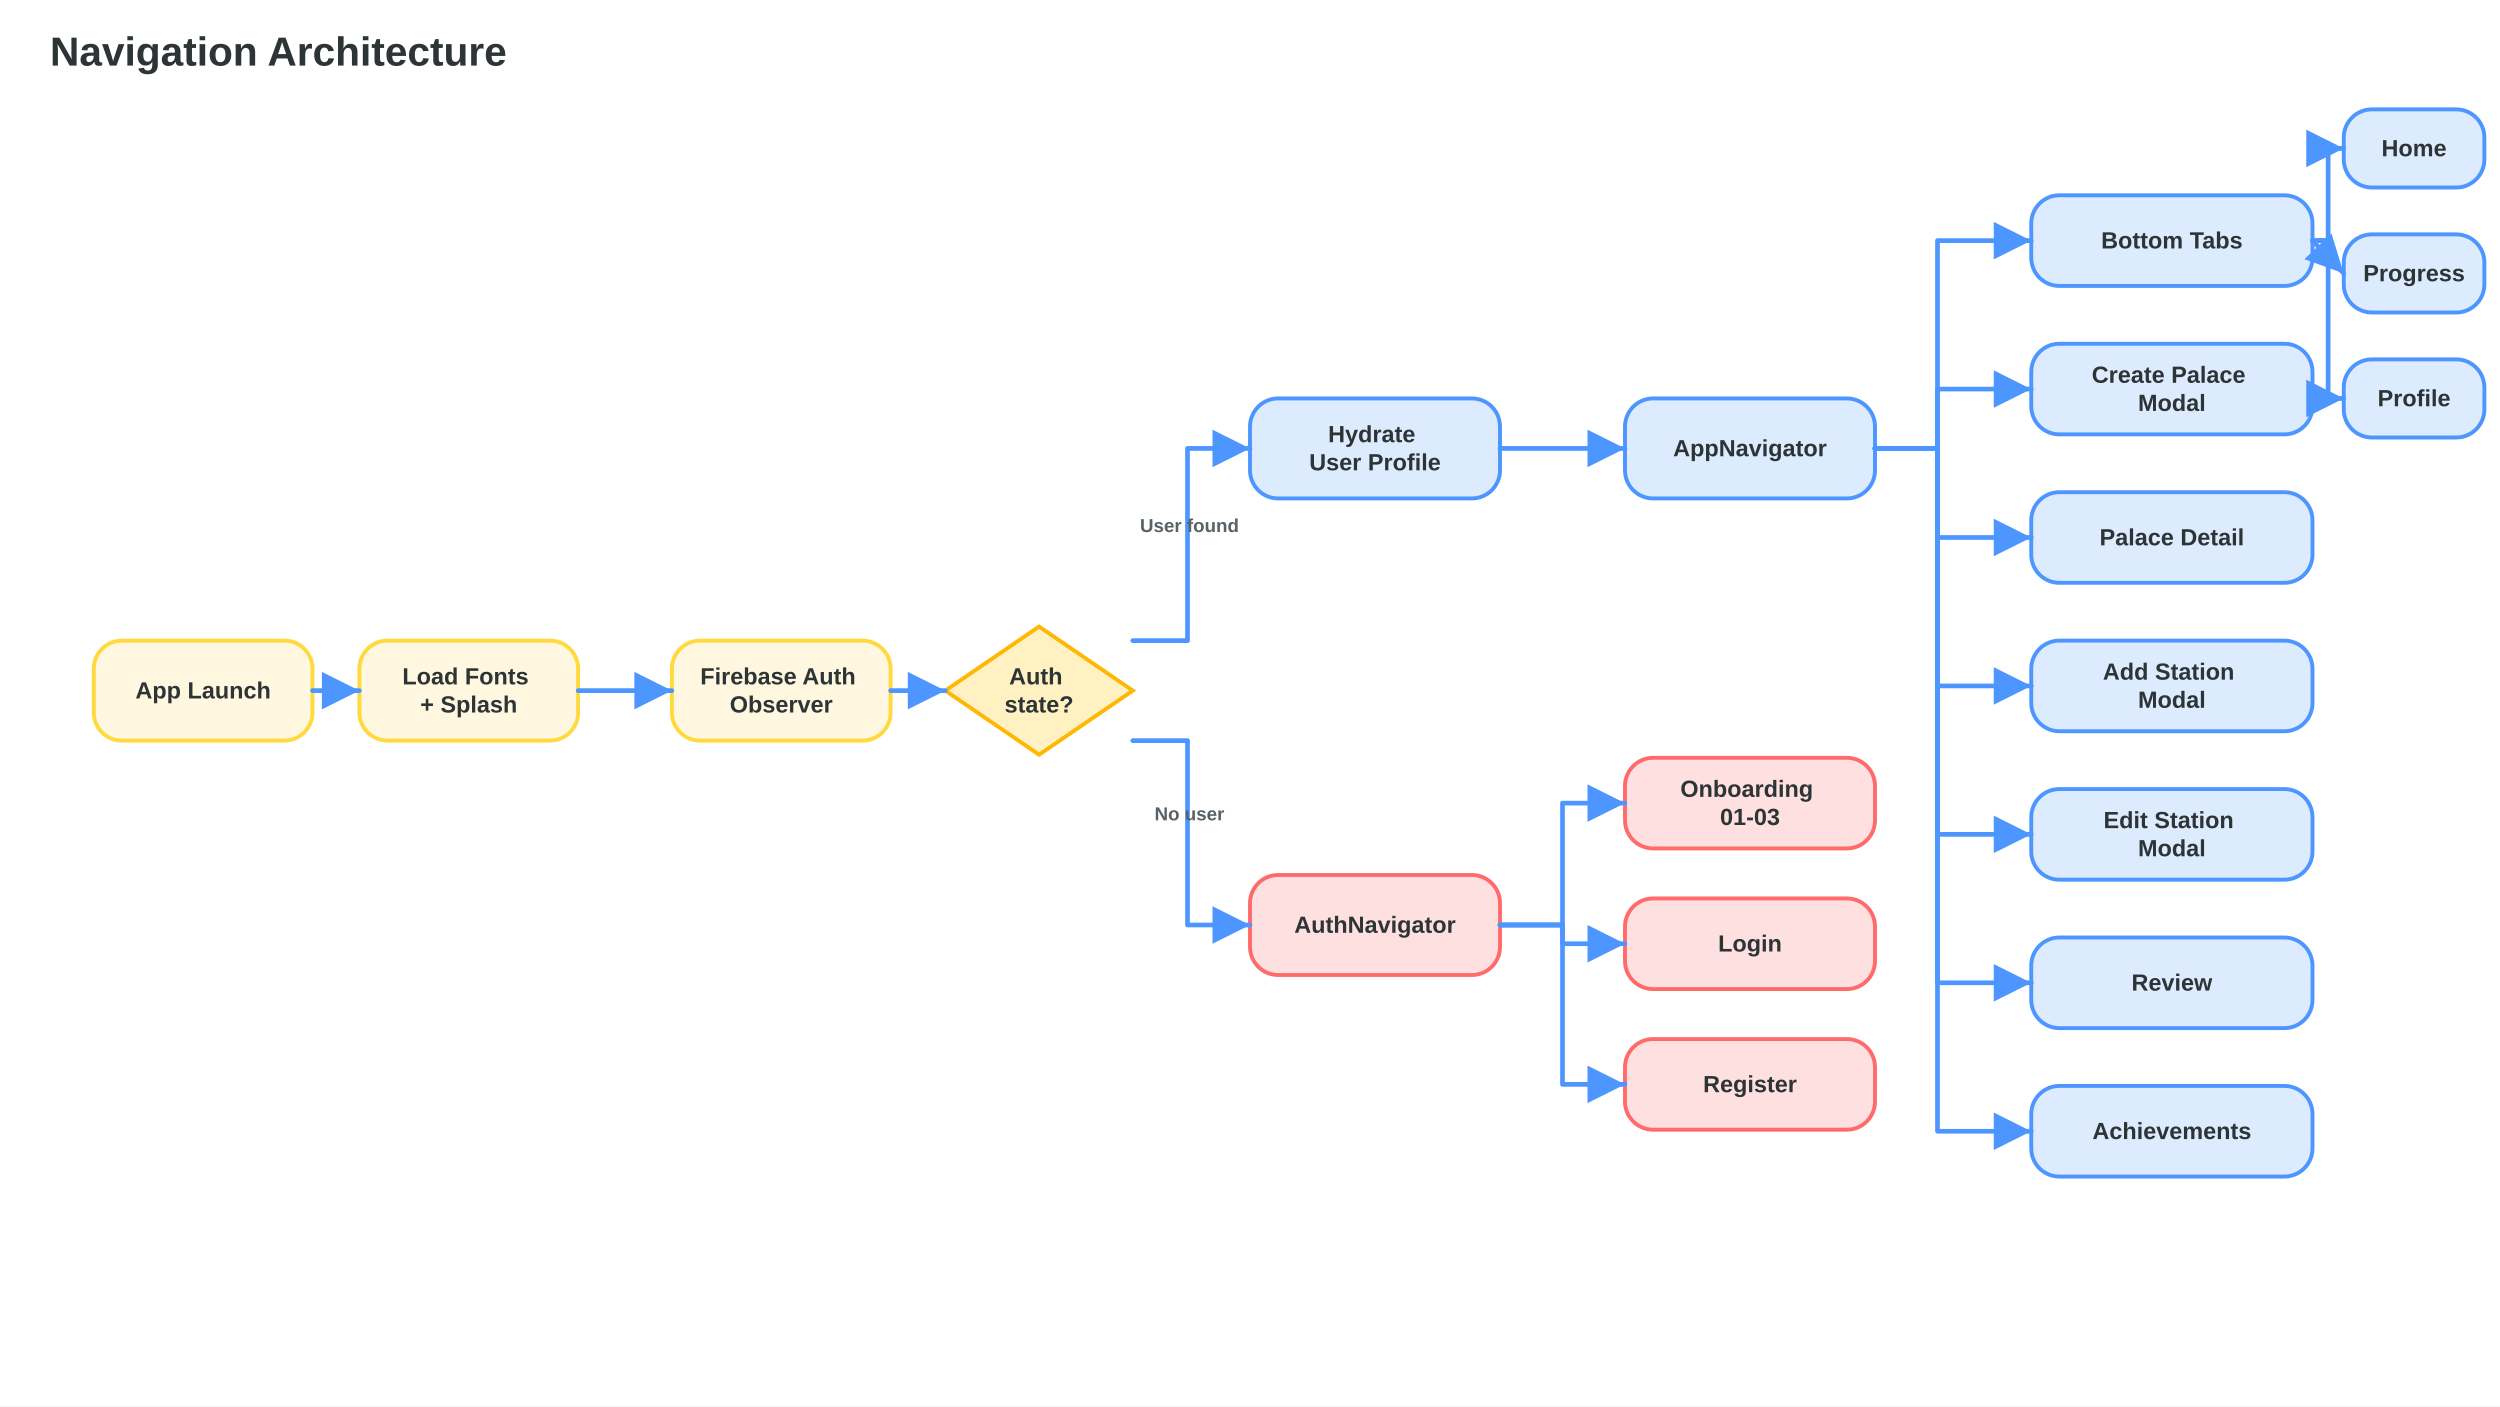
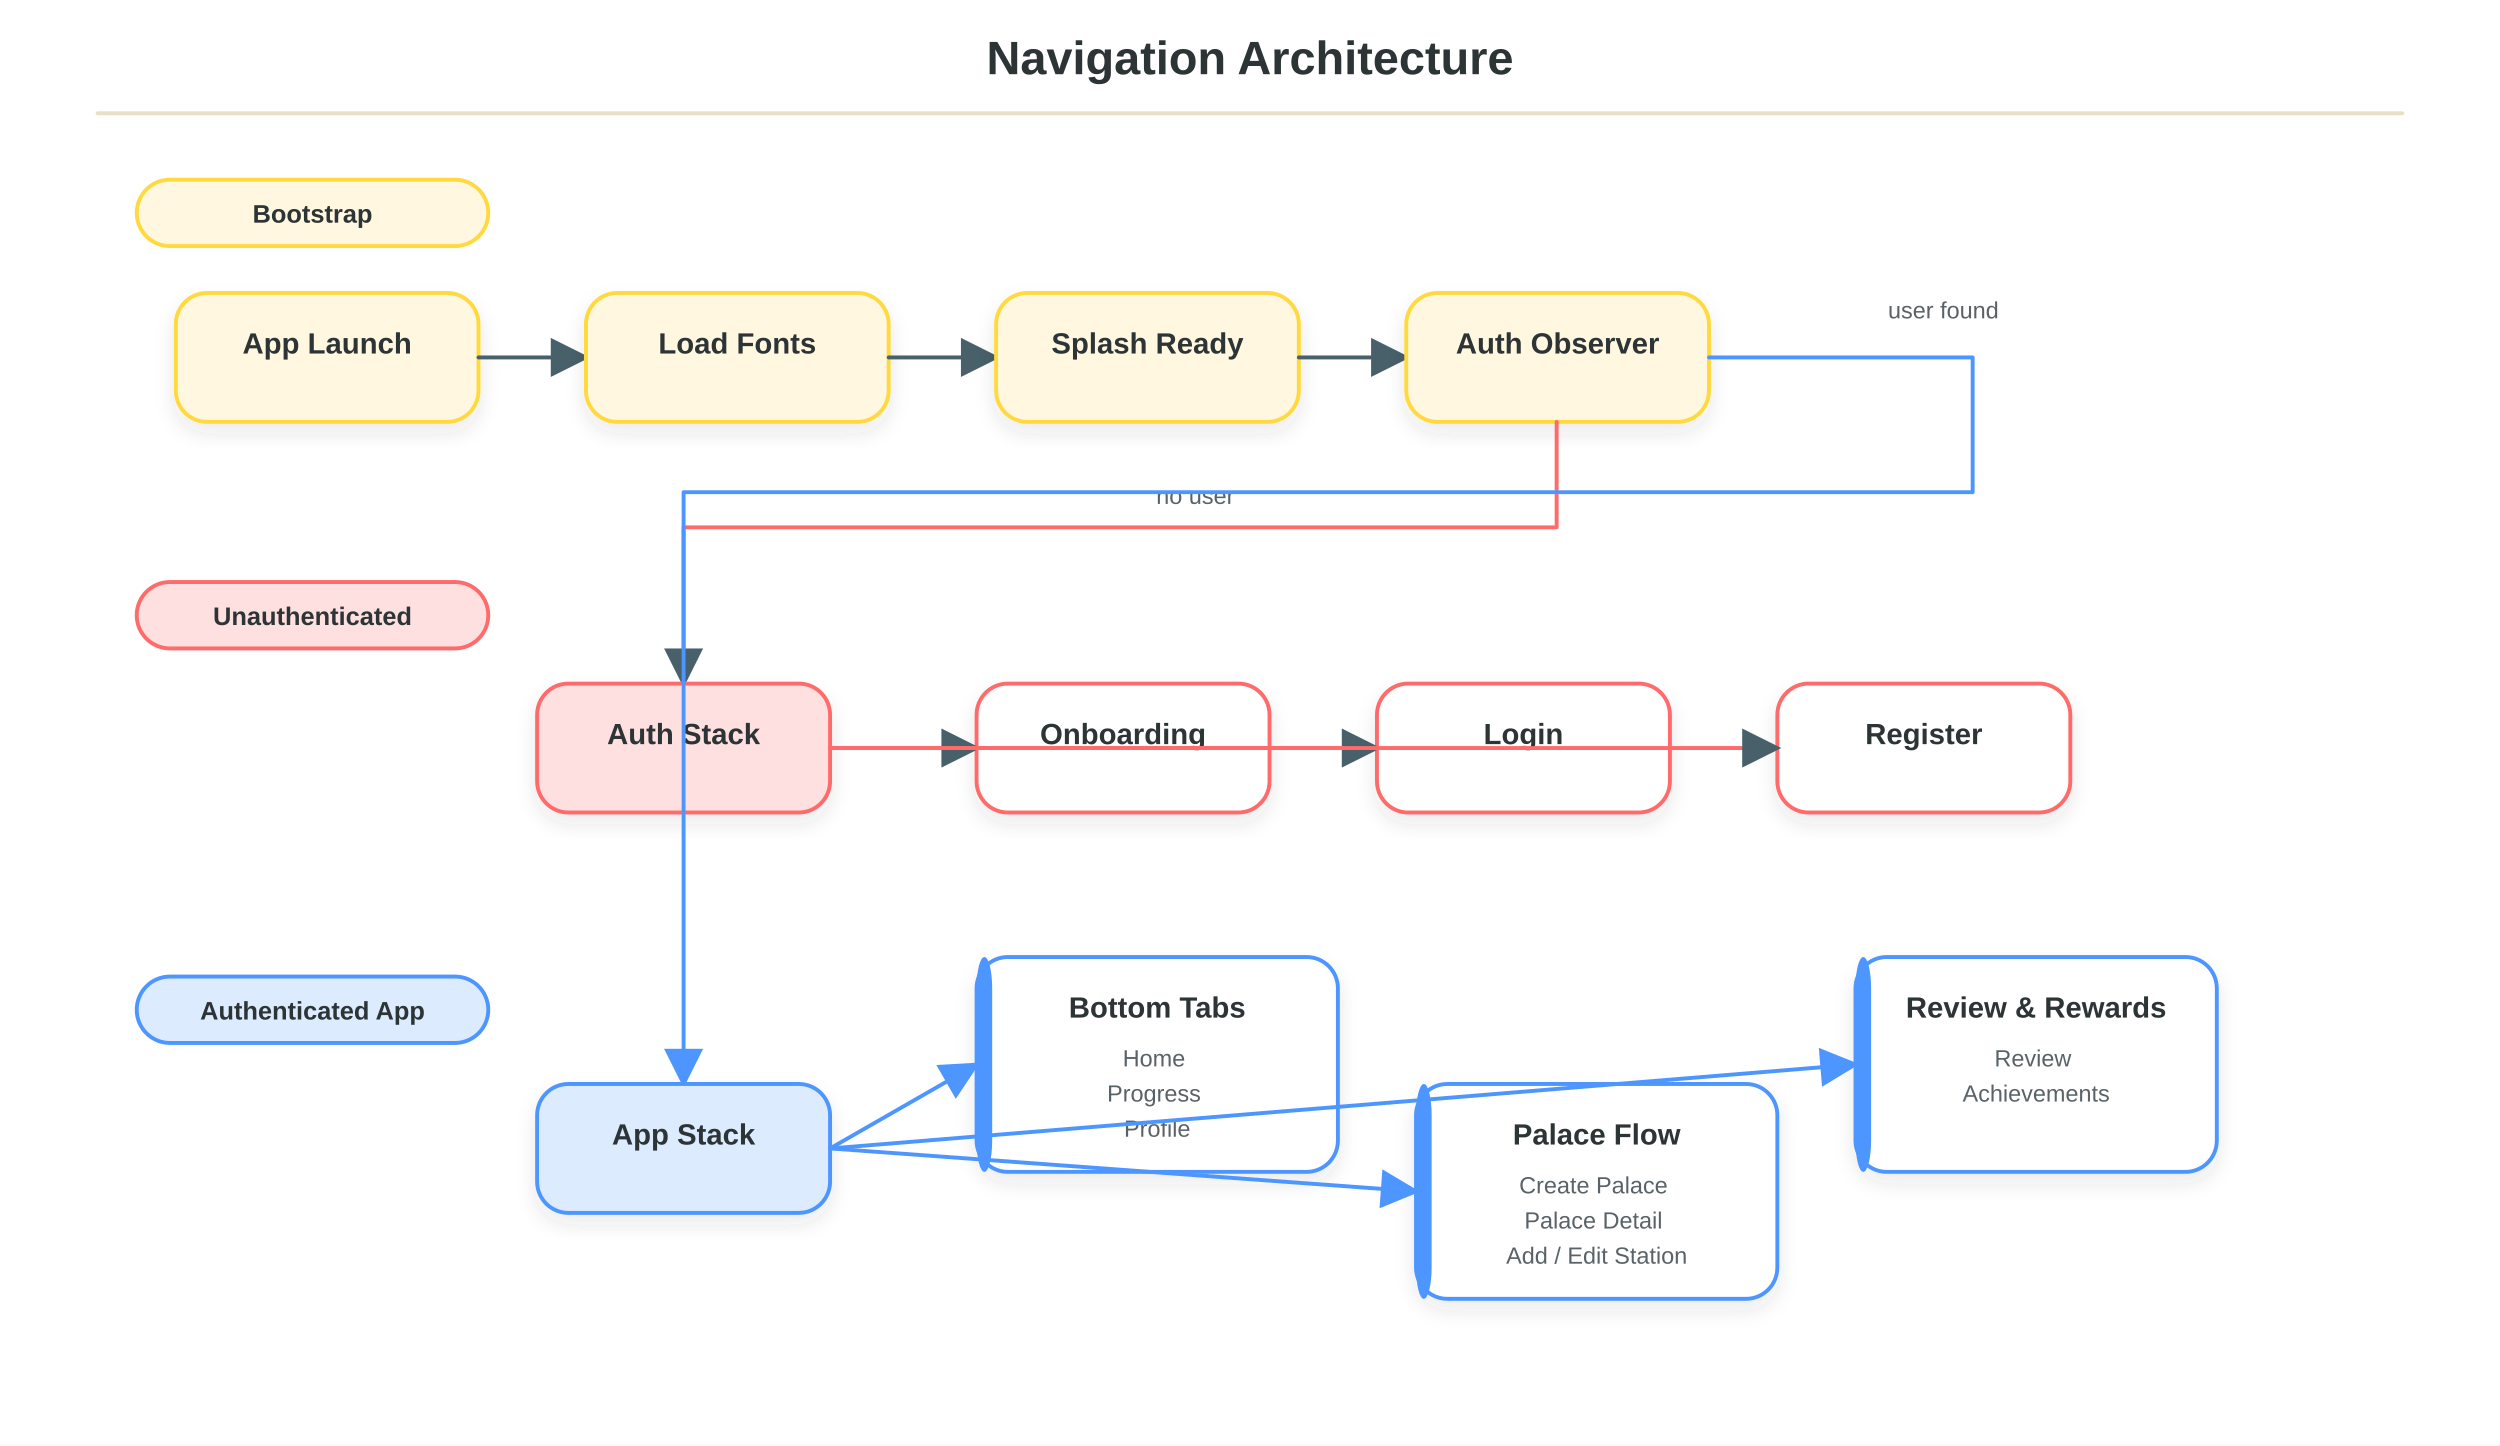
- <svg xmlns="http://www.w3.org/2000/svg" width="1600" height="900" viewBox="0 0 1600 900" role="img" aria-label="Navigation Architecture">
+ <svg xmlns="http://www.w3.org/2000/svg" width="1280" height="740" viewBox="0 0 1280 740" role="img" aria-labelledby="title desc">
  <defs>
    <marker id="arrow" markerWidth="12" markerHeight="12" refX="10" refY="6" orient="auto" markerUnits="strokeWidth">
-       <path d="M2,2 L10,6 L2,10 Z" fill="#4D96FF" />
+       <path d="M 1 1 L 11 6 L 1 11 z" fill="#48606A" />
    </marker>
-     <style>
-     .title { font: 700 26px Arial, Helvetica, sans-serif; fill: #2D3436; }
-     .panel-title { font: 700 18px Arial, Helvetica, sans-serif; fill: #2D3436; }
-     .box-text { font: 600 15px Arial, Helvetica, sans-serif; fill: #2D3436; }
-     .small-text { font: 600 13px Arial, Helvetica, sans-serif; fill: #586267; }
-     .edge-label { font: 600 12px Arial, Helvetica, sans-serif; fill: #586267; }
-     .arrow { fill: none; stroke: #4D96FF; stroke-width: 3; stroke-linecap: round; stroke-linejoin: round; marker-end: url(#arrow); }
-     .arrow-soft { fill: none; stroke: #4D96FF; stroke-width: 2.4; stroke-linecap: round; stroke-linejoin: round; marker-end: url(#arrow); stroke-dasharray: 8 6; }
-     .relation { fill: none; stroke: #4D96FF; stroke-width: 2.6; stroke-linecap: round; stroke-linejoin: round; }
-   </style>
+     <marker id="arrow-blue" markerWidth="12" markerHeight="12" refX="10" refY="6" orient="auto" markerUnits="strokeWidth">
+       <path d="M 1 1 L 11 6 L 1 11 z" fill="#4D96FF" />
+     </marker>
+     <filter id="shadow" x="-20%" y="-20%" width="140%" height="140%">
+       <feDropShadow dx="0" dy="5" stdDeviation="5" flood-color="#2D3436" flood-opacity="0.10" />
+     </filter>
  </defs>
-   <rect x="0" y="0" width="1600" height="900" fill="#FFFFFF" />
-   <text x="32" y="42" class="title" text-anchor="start">Navigation Architecture</text>
-   <rect x="60" y="410" width="140" height="64" rx="18" fill="#FFF7DF" stroke="#FFD93D" stroke-width="2.5" />
-   <text x="130.0" y="447.0" class="box-text" text-anchor="middle">
-     <tspan x="130.0" dy="0">App Launch</tspan>
+   <rect x="0" y="0" width="1280" height="740" fill="#FFFFFF" />
+   <text x="640.0" y="38" text-anchor="middle" font-family="Arial, Helvetica, sans-serif" font-size="24" font-weight="700" fill="#2D3436">Navigation Architecture</text>
+   <line x1="50" y1="58" x2="1230" y2="58" stroke="#E9DFC7" stroke-width="2" stroke-linecap="round" />
+   <rect x="70" y="92" width="180" height="34" rx="17.0" fill="#FFF7DF" stroke="#FFD93D" stroke-width="2" />
+   <text x="160.0" y="114.0" text-anchor="middle" font-family="Arial, Helvetica, sans-serif" font-size="13" font-weight="700" fill="#2D3436">Bootstrap</text>
+   <rect x="70" y="298" width="180" height="34" rx="17.0" fill="#FFE0E0" stroke="#FF6B6B" stroke-width="2" />
+   <text x="160.0" y="320.0" text-anchor="middle" font-family="Arial, Helvetica, sans-serif" font-size="13" font-weight="700" fill="#2D3436">Unauthenticated</text>
+   <rect x="70" y="500" width="180" height="34" rx="17.0" fill="#DDEBFF" stroke="#4D96FF" stroke-width="2" />
+   <text x="160.0" y="522.0" text-anchor="middle" font-family="Arial, Helvetica, sans-serif" font-size="13" font-weight="700" fill="#2D3436">Authenticated App</text>
+   <rect x="90" y="150" width="155" height="66" rx="16" fill="#FFF7DF" stroke="#FFD93D" stroke-width="2" filter="url(#shadow)" />
+   <text x="167.5" y="181.0" text-anchor="middle" font-family="Arial, Helvetica, sans-serif" font-size="15" font-weight="700" fill="#2D3436">
+     <tspan x="167.5" dy="0">App Launch</tspan>
  </text>
-   <rect x="230" y="410" width="140" height="64" rx="18" fill="#FFF7DF" stroke="#FFD93D" stroke-width="2.5" />
-   <text x="300.0" y="438.0" class="box-text" text-anchor="middle">
-     <tspan x="300.0" dy="0">Load Fonts</tspan>
-     <tspan x="300.0" dy="18">+ Splash</tspan>
+   <line x1="245" y1="183" x2="300" y2="183" stroke="#48606A" stroke-width="2" stroke-linecap="round" marker-end="url(#arrow)" />
+   <rect x="300" y="150" width="155" height="66" rx="16" fill="#FFF7DF" stroke="#FFD93D" stroke-width="2" filter="url(#shadow)" />
+   <text x="377.5" y="181.0" text-anchor="middle" font-family="Arial, Helvetica, sans-serif" font-size="15" font-weight="700" fill="#2D3436">
+     <tspan x="377.5" dy="0">Load Fonts</tspan>
  </text>
-   <rect x="430" y="410" width="140" height="64" rx="18" fill="#FFF7DF" stroke="#FFD93D" stroke-width="2.5" />
-   <text x="500.0" y="438.0" class="box-text" text-anchor="middle">
-     <tspan x="500.0" dy="0">Firebase Auth</tspan>
-     <tspan x="500.0" dy="18">Observer</tspan>
+   <line x1="455" y1="183" x2="510" y2="183" stroke="#48606A" stroke-width="2" stroke-linecap="round" marker-end="url(#arrow)" />
+   <rect x="510" y="150" width="155" height="66" rx="16" fill="#FFF7DF" stroke="#FFD93D" stroke-width="2" filter="url(#shadow)" />
+   <text x="587.5" y="181.0" text-anchor="middle" font-family="Arial, Helvetica, sans-serif" font-size="15" font-weight="700" fill="#2D3436">
+     <tspan x="587.5" dy="0">Splash Ready</tspan>
  </text>
-   <path class="arrow" d="M 200 442 L 230 442" />
-   <path class="arrow" d="M 370 442 L 430 442" />
-   <polygon points="665,401.0 725.0,442 665,483.0 605.0,442" fill="#FFF1C2" stroke="#FFB703" stroke-width="2.5" />
-   <text x="665.0" y="438.0" class="box-text" text-anchor="middle">
-     <tspan x="665.0" dy="0">Auth</tspan>
-     <tspan x="665.0" dy="18">state?</tspan>
+   <line x1="665" y1="183" x2="720" y2="183" stroke="#48606A" stroke-width="2" stroke-linecap="round" marker-end="url(#arrow)" />
+   <rect x="720" y="150" width="155" height="66" rx="16" fill="#FFF7DF" stroke="#FFD93D" stroke-width="2" filter="url(#shadow)" />
+   <text x="797.5" y="181.0" text-anchor="middle" font-family="Arial, Helvetica, sans-serif" font-size="15" font-weight="700" fill="#2D3436">
+     <tspan x="797.5" dy="0">Auth Observer</tspan>
  </text>
-   <path class="arrow" d="M 570 442 L 605 442" />
-   <rect x="800" y="255" width="160" height="64" rx="18" fill="#DDEBFF" stroke="#4D96FF" stroke-width="2.5" />
-   <text x="880.0" y="283.0" class="box-text" text-anchor="middle">
-     <tspan x="880.0" dy="0">Hydrate</tspan>
-     <tspan x="880.0" dy="18">User Profile</tspan>
+   <polyline points="797,216 797,270 350,270 350,350" fill="none" stroke="#FF6B6B" stroke-width="2" stroke-linecap="round" stroke-linejoin="round" marker-end="url(#arrow)" />
+   <text x="612" y="258" text-anchor="middle" font-family="Arial, Helvetica, sans-serif" font-size="12" font-weight="400" fill="#586267">
+     <tspan x="612" dy="0">no user</tspan>
  </text>
-   <rect x="1040" y="255" width="160" height="64" rx="18" fill="#DDEBFF" stroke="#4D96FF" stroke-width="2.5" />
-   <text x="1120.0" y="292.0" class="box-text" text-anchor="middle">
-     <tspan x="1120.0" dy="0">AppNavigator</tspan>
+   <rect x="275" y="350" width="150" height="66" rx="16" fill="#FFE0E0" stroke="#FF6B6B" stroke-width="2" filter="url(#shadow)" />
+   <text x="350.0" y="381.0" text-anchor="middle" font-family="Arial, Helvetica, sans-serif" font-size="15" font-weight="700" fill="#2D3436">
+     <tspan x="350.0" dy="0">Auth Stack</tspan>
  </text>
-   <path class="arrow" d="M 725 410 L 760 410 L 760 287 L 800 287" />
-   <text x="761.25" y="340.5" class="edge-label" text-anchor="middle">User found</text>
-   <path class="arrow" d="M 960 287 L 1040 287" />
-   <rect x="1300" y="125" width="180" height="58" rx="18" fill="#DDEBFF" stroke="#4D96FF" stroke-width="2.5" />
-   <text x="1390.0" y="159.0" class="box-text" text-anchor="middle">
-     <tspan x="1390.0" dy="0">Bottom Tabs</tspan>
+   <rect x="500" y="350" width="150" height="66" rx="16" fill="#FFFFFF" stroke="#FF6B6B" stroke-width="2" filter="url(#shadow)" />
+   <text x="575.0" y="381.0" text-anchor="middle" font-family="Arial, Helvetica, sans-serif" font-size="15" font-weight="700" fill="#2D3436">
+     <tspan x="575.0" dy="0">Onboarding</tspan>
  </text>
-   <rect x="1300" y="220" width="180" height="58" rx="18" fill="#DDEBFF" stroke="#4D96FF" stroke-width="2.5" />
-   <text x="1390.0" y="245.0" class="box-text" text-anchor="middle">
-     <tspan x="1390.0" dy="0">Create Palace</tspan>
-     <tspan x="1390.0" dy="18">Modal</tspan>
+   <line x1="425" y1="383" x2="500" y2="383" stroke="#FF6B6B" stroke-width="2" stroke-linecap="round" marker-end="url(#arrow)" />
+   <rect x="705" y="350" width="150" height="66" rx="16" fill="#FFFFFF" stroke="#FF6B6B" stroke-width="2" filter="url(#shadow)" />
+   <text x="780.0" y="381.0" text-anchor="middle" font-family="Arial, Helvetica, sans-serif" font-size="15" font-weight="700" fill="#2D3436">
+     <tspan x="780.0" dy="0">Login</tspan>
  </text>
-   <rect x="1300" y="315" width="180" height="58" rx="18" fill="#DDEBFF" stroke="#4D96FF" stroke-width="2.5" />
-   <text x="1390.0" y="349.0" class="box-text" text-anchor="middle">
-     <tspan x="1390.0" dy="0">Palace Detail</tspan>
+   <line x1="425" y1="383" x2="705" y2="383" stroke="#FF6B6B" stroke-width="2" stroke-linecap="round" marker-end="url(#arrow)" />
+   <rect x="910" y="350" width="150" height="66" rx="16" fill="#FFFFFF" stroke="#FF6B6B" stroke-width="2" filter="url(#shadow)" />
+   <text x="985.0" y="381.0" text-anchor="middle" font-family="Arial, Helvetica, sans-serif" font-size="15" font-weight="700" fill="#2D3436">
+     <tspan x="985.0" dy="0">Register</tspan>
  </text>
-   <rect x="1300" y="410" width="180" height="58" rx="18" fill="#DDEBFF" stroke="#4D96FF" stroke-width="2.5" />
-   <text x="1390.0" y="435.0" class="box-text" text-anchor="middle">
-     <tspan x="1390.0" dy="0">Add Station</tspan>
-     <tspan x="1390.0" dy="18">Modal</tspan>
+   <line x1="425" y1="383" x2="910" y2="383" stroke="#FF6B6B" stroke-width="2" stroke-linecap="round" marker-end="url(#arrow)" />
+   <polyline points="875,183 1010,183 1010,252 350,252 350,555" fill="none" stroke="#4D96FF" stroke-width="2" stroke-linecap="round" stroke-linejoin="round" marker-end="url(#arrow-blue)" />
+   <text x="995" y="163" text-anchor="middle" font-family="Arial, Helvetica, sans-serif" font-size="12" font-weight="400" fill="#586267">
+     <tspan x="995" dy="0">user found</tspan>
  </text>
-   <rect x="1300" y="505" width="180" height="58" rx="18" fill="#DDEBFF" stroke="#4D96FF" stroke-width="2.5" />
-   <text x="1390.0" y="530.0" class="box-text" text-anchor="middle">
-     <tspan x="1390.0" dy="0">Edit Station</tspan>
-     <tspan x="1390.0" dy="18">Modal</tspan>
+   <rect x="275" y="555" width="150" height="66" rx="16" fill="#DDEBFF" stroke="#4D96FF" stroke-width="2" filter="url(#shadow)" />
+   <text x="350.0" y="586.0" text-anchor="middle" font-family="Arial, Helvetica, sans-serif" font-size="15" font-weight="700" fill="#2D3436">
+     <tspan x="350.0" dy="0">App Stack</tspan>
  </text>
-   <rect x="1300" y="600" width="180" height="58" rx="18" fill="#DDEBFF" stroke="#4D96FF" stroke-width="2.5" />
-   <text x="1390.0" y="634.0" class="box-text" text-anchor="middle">
-     <tspan x="1390.0" dy="0">Review</tspan>
+   <rect x="500" y="490" width="185" height="110" rx="16" fill="#FFFFFF" stroke="#4D96FF" stroke-width="2" filter="url(#shadow)" />
+   <rect x="500" y="490" width="8" height="110" rx="16" fill="#4D96FF" stroke="#4D96FF" stroke-width="0" />
+   <text x="592.5" y="521" text-anchor="middle" font-family="Arial, Helvetica, sans-serif" font-size="15" font-weight="700" fill="#2D3436">
+     <tspan x="592.5" dy="0">Bottom Tabs</tspan>
  </text>
-   <rect x="1300" y="695" width="180" height="58" rx="18" fill="#DDEBFF" stroke="#4D96FF" stroke-width="2.5" />
-   <text x="1390.0" y="729.0" class="box-text" text-anchor="middle">
-     <tspan x="1390.0" dy="0">Achievements</tspan>
+   <text x="592.5" y="546" text-anchor="middle" font-family="Arial, Helvetica, sans-serif" font-size="12" font-weight="400" fill="#586267">
+     <tspan x="592.5" dy="0">Home</tspan>
+     <tspan x="592.5" dy="18">Progress</tspan>
+     <tspan x="592.5" dy="18">Profile</tspan>
  </text>
-   <path class="arrow" d="M 1200 287 L 1240 287 L 1240 154 L 1300 154" />
-   <path class="arrow" d="M 1200 287 L 1240 287 L 1240 249 L 1300 249" />
-   <path class="arrow" d="M 1200 287 L 1240 287 L 1240 344 L 1300 344" />
-   <path class="arrow" d="M 1200 287 L 1240 287 L 1240 439 L 1300 439" />
-   <path class="arrow" d="M 1200 287 L 1240 287 L 1240 534 L 1300 534" />
-   <path class="arrow" d="M 1200 287 L 1240 287 L 1240 629 L 1300 629" />
-   <path class="arrow" d="M 1200 287 L 1240 287 L 1240 724 L 1300 724" />
-   <rect x="1500" y="70" width="90" height="50" rx="18" fill="#DDEBFF" stroke="#4D96FF" stroke-width="2.5" />
-   <text x="1545.0" y="100.0" class="box-text" text-anchor="middle">
-     <tspan x="1545.0" dy="0">Home</tspan>
+   <line x1="425" y1="588" x2="500" y2="545" stroke="#4D96FF" stroke-width="2" stroke-linecap="round" marker-end="url(#arrow-blue)" />
+   <rect x="725" y="555" width="185" height="110" rx="16" fill="#FFFFFF" stroke="#4D96FF" stroke-width="2" filter="url(#shadow)" />
+   <rect x="725" y="555" width="8" height="110" rx="16" fill="#4D96FF" stroke="#4D96FF" stroke-width="0" />
+   <text x="817.5" y="586" text-anchor="middle" font-family="Arial, Helvetica, sans-serif" font-size="15" font-weight="700" fill="#2D3436">
+     <tspan x="817.5" dy="0">Palace Flow</tspan>
  </text>
-   <rect x="1500" y="150" width="90" height="50" rx="18" fill="#DDEBFF" stroke="#4D96FF" stroke-width="2.5" />
-   <text x="1545.0" y="180.0" class="box-text" text-anchor="middle">
-     <tspan x="1545.0" dy="0">Progress</tspan>
+   <text x="817.5" y="611" text-anchor="middle" font-family="Arial, Helvetica, sans-serif" font-size="12" font-weight="400" fill="#586267">
+     <tspan x="817.5" dy="0">Create Palace</tspan>
+     <tspan x="817.5" dy="18">Palace Detail</tspan>
+     <tspan x="817.5" dy="18">Add / Edit Station</tspan>
  </text>
-   <rect x="1500" y="230" width="90" height="50" rx="18" fill="#DDEBFF" stroke="#4D96FF" stroke-width="2.5" />
-   <text x="1545.0" y="260.0" class="box-text" text-anchor="middle">
-     <tspan x="1545.0" dy="0">Profile</tspan>
+   <line x1="425" y1="588" x2="725" y2="610" stroke="#4D96FF" stroke-width="2" stroke-linecap="round" marker-end="url(#arrow-blue)" />
+   <rect x="950" y="490" width="185" height="110" rx="16" fill="#FFFFFF" stroke="#4D96FF" stroke-width="2" filter="url(#shadow)" />
+   <rect x="950" y="490" width="8" height="110" rx="16" fill="#4D96FF" stroke="#4D96FF" stroke-width="0" />
+   <text x="1042.5" y="521" text-anchor="middle" font-family="Arial, Helvetica, sans-serif" font-size="15" font-weight="700" fill="#2D3436">
+     <tspan x="1042.5" dy="0">Review &amp; Rewards</tspan>
  </text>
-   <path class="arrow" d="M 1480 154 L 1490 154 L 1490 95 L 1500 95" />
-   <path class="arrow" d="M 1480 154 L 1500 175" />
-   <path class="arrow" d="M 1480 154 L 1490 154 L 1490 255 L 1500 255" />
-   <rect x="800" y="560" width="160" height="64" rx="18" fill="#FFE0E0" stroke="#FF6B6B" stroke-width="2.5" />
-   <text x="880.0" y="597.0" class="box-text" text-anchor="middle">
-     <tspan x="880.0" dy="0">AuthNavigator</tspan>
+   <text x="1042.5" y="546" text-anchor="middle" font-family="Arial, Helvetica, sans-serif" font-size="12" font-weight="400" fill="#586267">
+     <tspan x="1042.5" dy="0">Review</tspan>
+     <tspan x="1042.5" dy="18">Achievements</tspan>
  </text>
-   <path class="arrow" d="M 725 474 L 760 474 L 760 592 L 800 592" />
-   <text x="761.25" y="525.0" class="edge-label" text-anchor="middle">No user</text>
-   <rect x="1040" y="485" width="160" height="58" rx="18" fill="#FFE0E0" stroke="#FF6B6B" stroke-width="2.5" />
-   <text x="1120.0" y="510.0" class="box-text" text-anchor="middle">
-     <tspan x="1120.0" dy="0">Onboarding</tspan>
-     <tspan x="1120.0" dy="18">01-03</tspan>
-   </text>
-   <rect x="1040" y="575" width="160" height="58" rx="18" fill="#FFE0E0" stroke="#FF6B6B" stroke-width="2.5" />
-   <text x="1120.0" y="609.0" class="box-text" text-anchor="middle">
-     <tspan x="1120.0" dy="0">Login</tspan>
-   </text>
-   <rect x="1040" y="665" width="160" height="58" rx="18" fill="#FFE0E0" stroke="#FF6B6B" stroke-width="2.5" />
-   <text x="1120.0" y="699.0" class="box-text" text-anchor="middle">
-     <tspan x="1120.0" dy="0">Register</tspan>
-   </text>
-   <path class="arrow" d="M 960 592 L 1000 592 L 1000 514 L 1040 514" />
-   <path class="arrow" d="M 960 592 L 1000 592 L 1000 604 L 1040 604" />
-   <path class="arrow" d="M 960 592 L 1000 592 L 1000 694 L 1040 694" />
+   <line x1="425" y1="588" x2="950" y2="545" stroke="#4D96FF" stroke-width="2" stroke-linecap="round" marker-end="url(#arrow-blue)" />
</svg>
